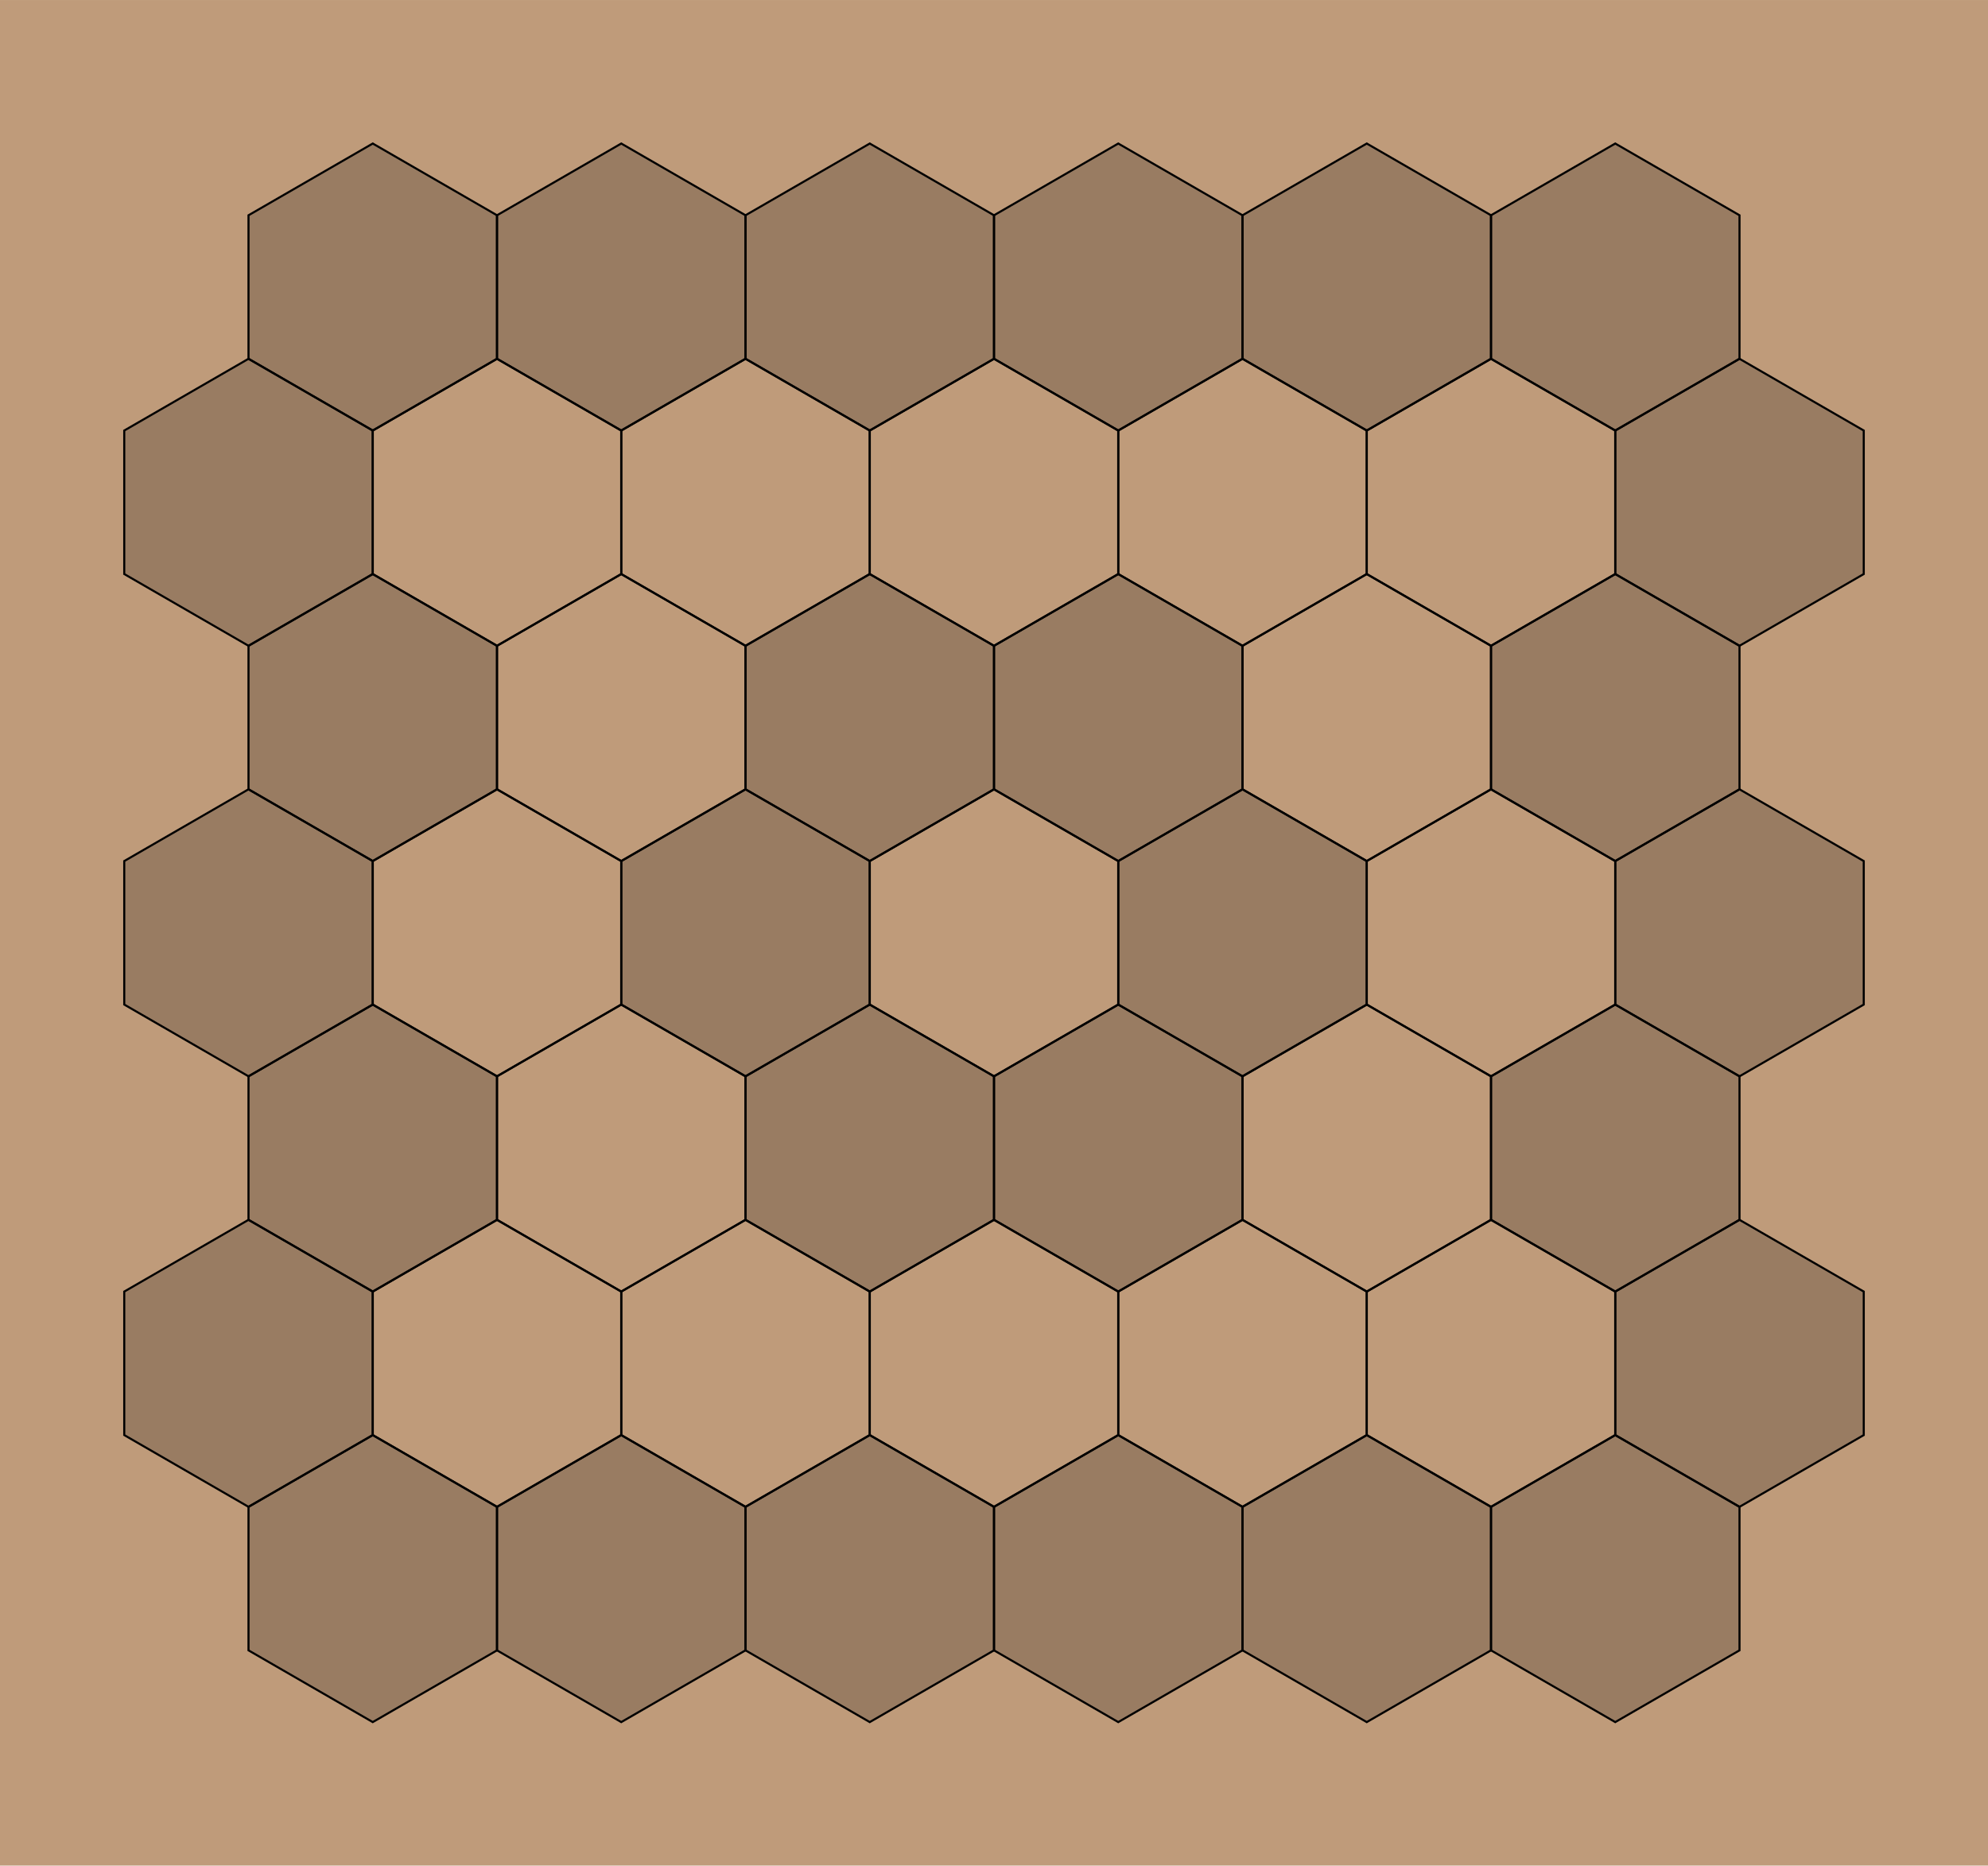
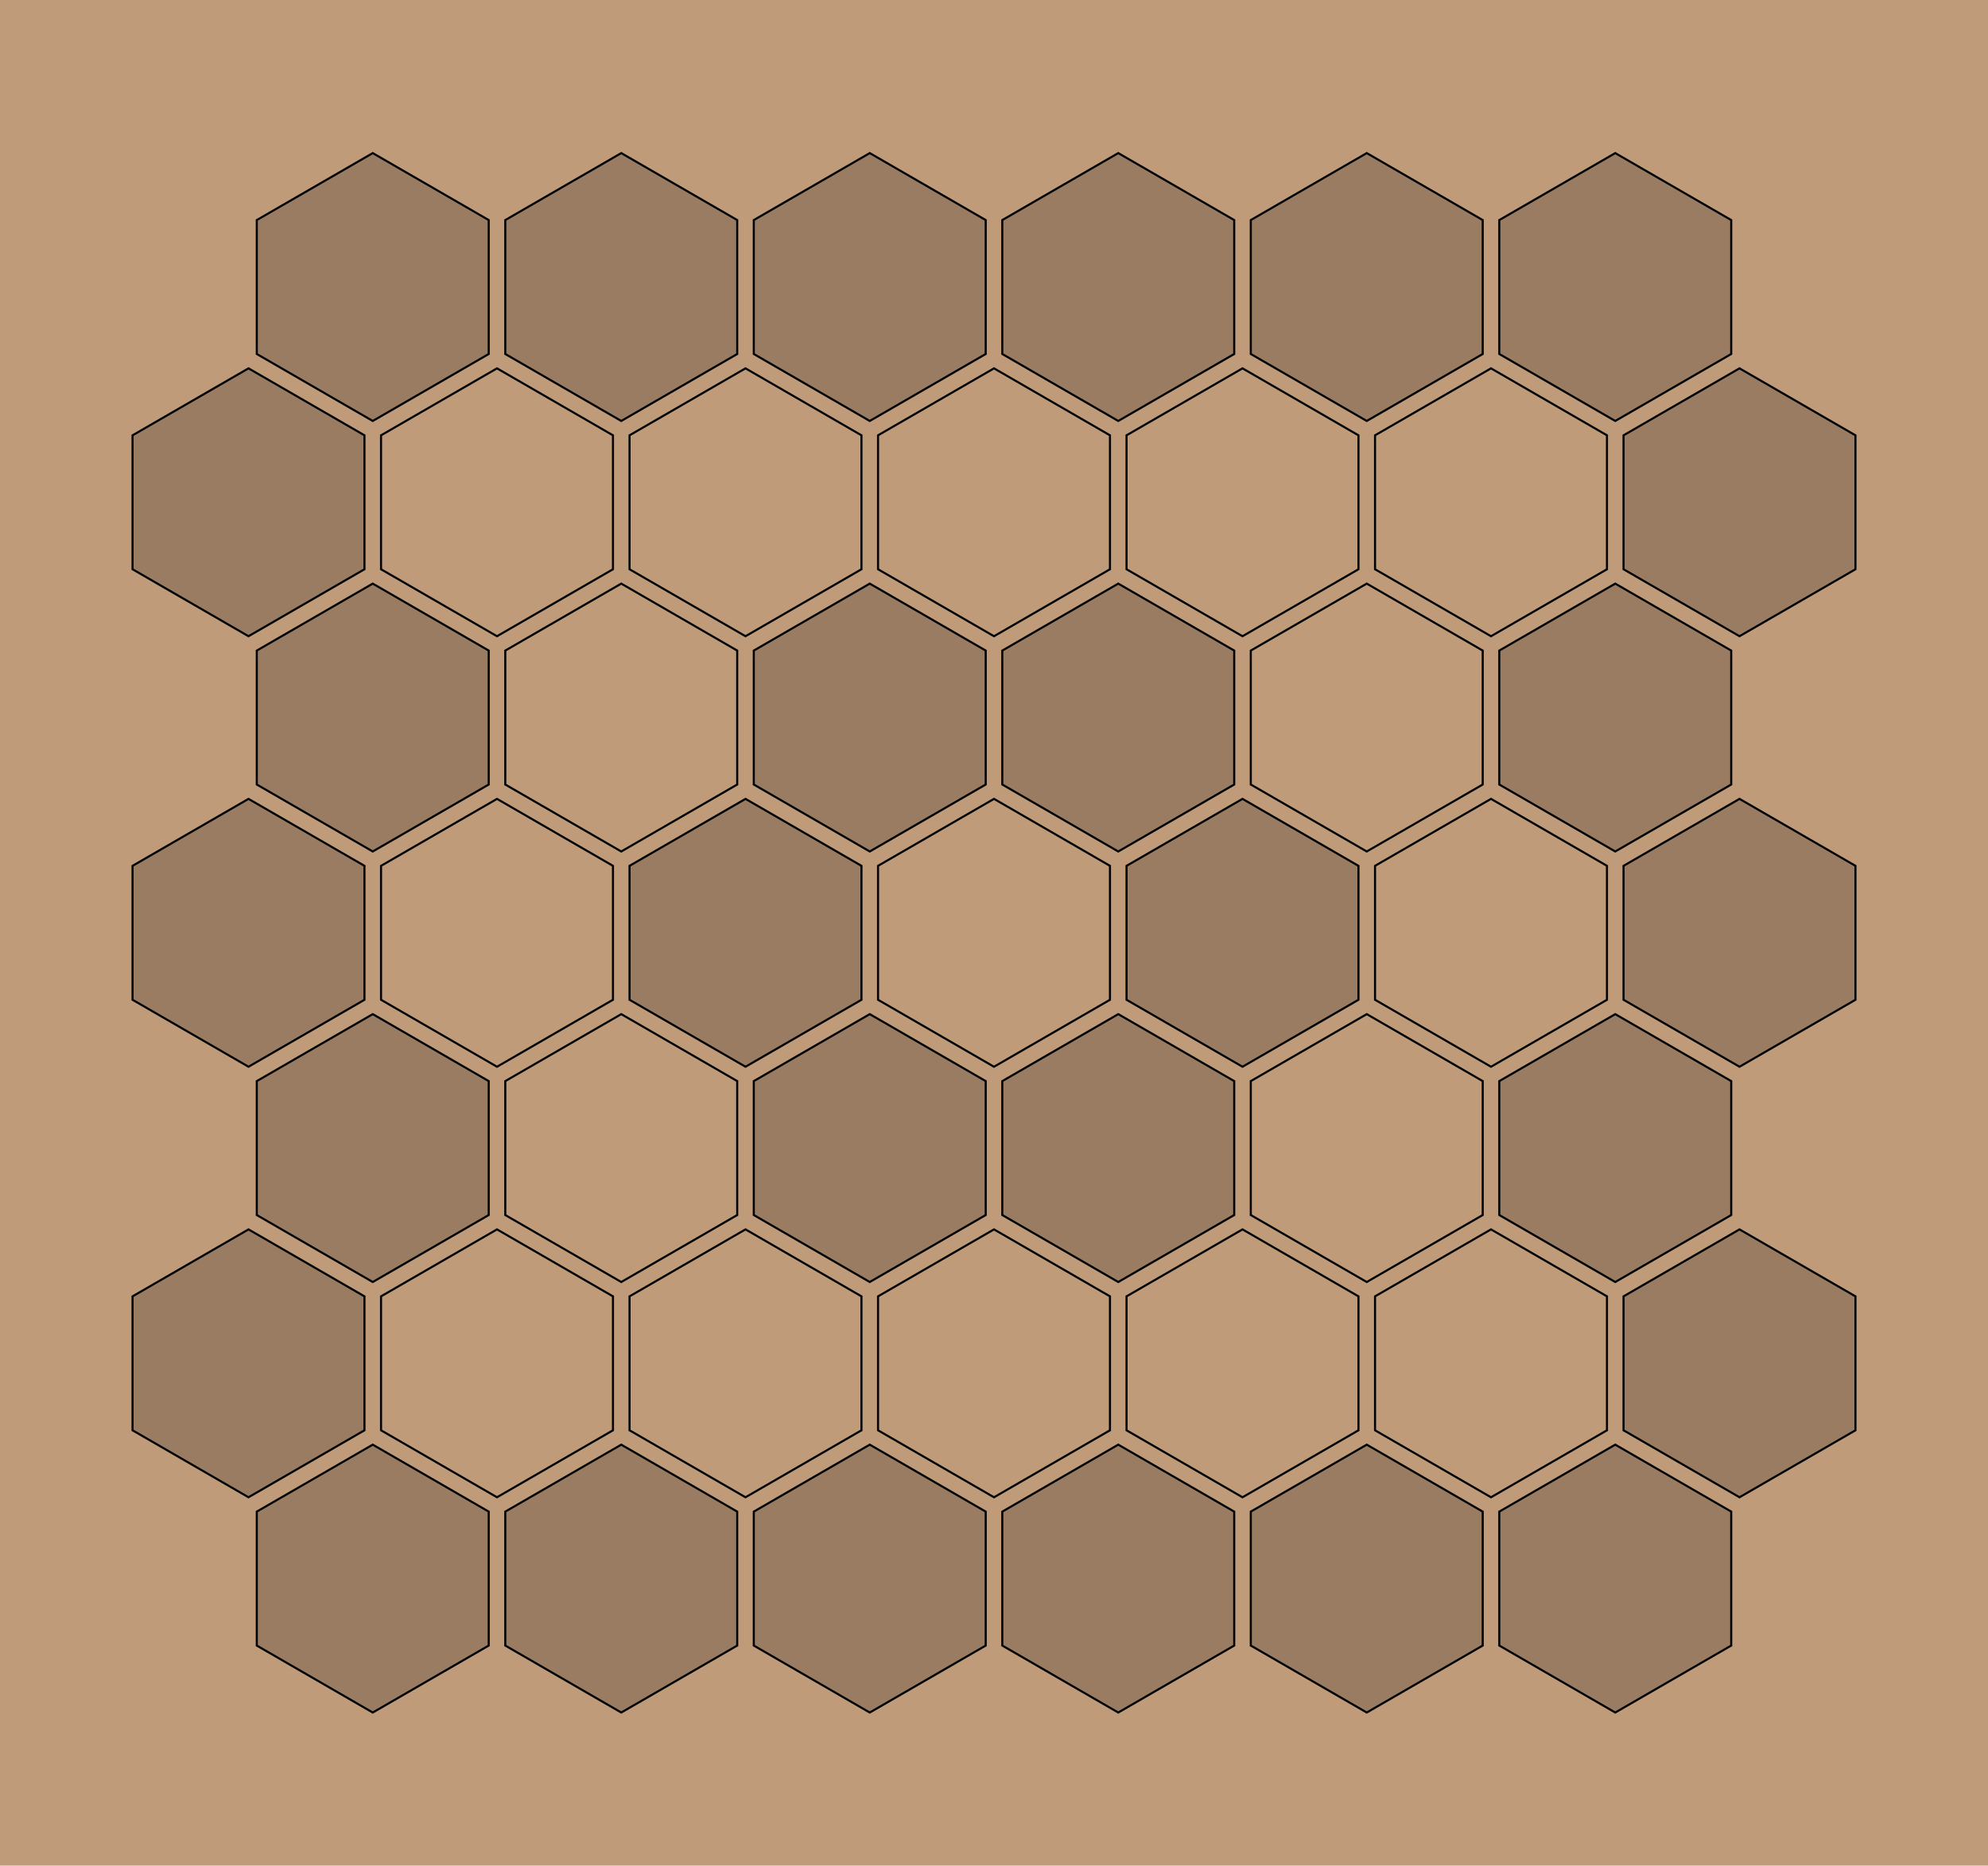
<svg xmlns="http://www.w3.org/2000/svg" width="24.0cm" height="22.517cm" viewBox="-2048.0 -1921.422 4096 3842.843">
  <defs>
</defs>
  <rect x="-2048.0" y="-1921.422" width="4096" height="3842.843" fill="#BF9B7A" />
-   <path d="M-1024,1182.413 L-1280,1034.612 L-1536,1182.413 L-1536,1478.017 L-1280,1625.818 L-1024,1478.017 Z" fill-opacity="0.2" stroke="black" stroke-width="4.267" />
-   <path d="M-512,1182.413 L-768,1034.612 L-1024,1182.413 L-1024,1478.017 L-768,1625.818 L-512,1478.017 Z" fill-opacity="0.2" stroke="black" stroke-width="4.267" />
-   <path d="M-1.7053025658242404e-13,1182.413 L-256,1034.612 L-512,1182.413 L-512,1478.017 L-256,1625.818 L-2.8421709430404007e-13,1478.017 Z" fill-opacity="0.2" stroke="black" stroke-width="4.267" />
-   <path d="M512,1182.413 L256,1034.612 L-2.2737367544323206e-13,1182.413 L-2.8421709430404007e-13,1478.017 L256,1625.818 L512,1478.017 Z" fill-opacity="0.2" stroke="black" stroke-width="4.267" />
-   <path d="M1024,1182.413 L768,1034.612 L512,1182.413 L512,1478.017 L768,1625.818 L1024,1478.017 Z" fill-opacity="0.2" stroke="black" stroke-width="4.267" />
-   <path d="M1536,1182.413 L1280,1034.612 L1024,1182.413 L1024,1478.017 L1280,1625.818 L1536,1478.017 Z" fill-opacity="0.2" stroke="black" stroke-width="4.267" />
-   <path d="M-1280.0,739.008 L-1536.0,591.207 L-1792.0,739.008 L-1792.0,1034.612 L-1536.0,1182.413 L-1280.0,1034.612 Z" fill-opacity="0.2" stroke="black" stroke-width="4.267" />
-   <path d="M-768.0,739.008 L-1024.0,591.207 L-1280.0,739.008 L-1280.0,1034.612 L-1024.0,1182.413 L-768.0,1034.612 Z" fill-opacity="0.0" stroke="black" stroke-width="4.267" />
-   <path d="M-256,739.008 L-512,591.207 L-768,739.008 L-768,1034.612 L-512,1182.413 L-256,1034.612 Z" fill-opacity="0.0" stroke="black" stroke-width="4.267" />
-   <path d="M256,739.008 L-9.558635364737762e-14,591.207 L-256,739.008 L-256,1034.612 L-1.6798828994433128e-13,1182.413 L256,1034.612 Z" fill-opacity="0.0" stroke="black" stroke-width="4.267" />
-   <path d="M768.0,739.008 L512,591.207 L256,739.008 L256,1034.612 L512,1182.413 L768,1034.612 Z" fill-opacity="0.0" stroke="black" stroke-width="4.267" />
-   <path d="M1280.0,739.008 L1024,591.207 L768,739.008 L768,1034.612 L1024,1182.413 L1280,1034.612 Z" fill-opacity="0.0" stroke="black" stroke-width="4.267" />
-   <path d="M1792.0,739.008 L1536.0,591.207 L1280.0,739.008 L1280.0,1034.612 L1536.0,1182.413 L1792.0,1034.612 Z" fill-opacity="0.2" stroke="black" stroke-width="4.267" />
-   <path d="M-1024.0,295.603 L-1280.0,147.802 L-1536.0,295.603 L-1536.0,591.207 L-1280.0,739.008 L-1024.0,591.207 Z" fill-opacity="0.2" stroke="black" stroke-width="4.267" />
-   <path d="M-512,295.603 L-768.0,147.802 L-1024.0,295.603 L-1024.0,591.207 L-768.0,739.008 L-512.0,591.207 Z" fill-opacity="0.0" stroke="black" stroke-width="4.267" />
-   <path d="M0.0,295.603 L-256,147.802 L-512.0,295.603 L-512,591.207 L-256,739.008 L-1.1368683772161603e-13,591.207 Z" fill-opacity="0.2" stroke="black" stroke-width="4.267" />
-   <path d="M512.0,295.603 L256,147.802 L-5.684341886080802e-14,295.603 L-1.1368683772161603e-13,591.207 L256,739.008 L512,591.207 Z" fill-opacity="0.2" stroke="black" stroke-width="4.267" />
-   <path d="M1024.0,295.603 L768.0,147.802 L512.0,295.603 L512,591.207 L768.0,739.008 L1024.0,591.207 Z" fill-opacity="0.0" stroke="black" stroke-width="4.267" />
-   <path d="M1536.0,295.603 L1280.0,147.802 L1024.0,295.603 L1024.0,591.207 L1280.0,739.008 L1536.0,591.207 Z" fill-opacity="0.2" stroke="black" stroke-width="4.267" />
-   <path d="M-1280.0,-147.802 L-1536.0,-295.603 L-1792.0,-147.802 L-1792.0,147.802 L-1536.0,295.603 L-1280.0,147.802 Z" fill-opacity="0.2" stroke="black" stroke-width="4.267" />
-   <path d="M-768.0,-147.802 L-1024.0,-295.603 L-1280.0,-147.802 L-1280.0,147.802 L-1024.0,295.603 L-768.0,147.802 Z" fill-opacity="0.0" stroke="black" stroke-width="4.267" />
-   <path d="M-256,-147.802 L-512.0,-295.603 L-768.0,-147.802 L-768.0,147.802 L-512.0,295.603 L-256,147.802 Z" fill-opacity="0.2" stroke="black" stroke-width="4.267" />
-   <path d="M256,-147.802 L1.8100484074238413e-14,-295.603 L-256.0,-147.802 L-256,147.802 L-5.4301452222715234e-14,295.603 L256,147.802 Z" fill-opacity="0.0" stroke="black" stroke-width="4.267" />
-   <path d="M768.0,-147.802 L512.0,-295.603 L256.0,-147.802 L256,147.802 L512,295.603 L768.0,147.802 Z" fill-opacity="0.2" stroke="black" stroke-width="4.267" />
-   <path d="M1280.0,-147.802 L1024.0,-295.603 L768.0,-147.802 L768.0,147.802 L1024.0,295.603 L1280.0,147.802 Z" fill-opacity="0.0" stroke="black" stroke-width="4.267" />
-   <path d="M1792.0,-147.802 L1536.0,-295.603 L1280.0,-147.802 L1280.0,147.802 L1536.0,295.603 L1792.0,147.802 Z" fill-opacity="0.2" stroke="black" stroke-width="4.267" />
-   <path d="M-1024.0,-591.207 L-1280.0,-739.008 L-1536.0,-591.207 L-1536.0,-295.603 L-1280.0,-147.802 L-1024.0,-295.603 Z" fill-opacity="0.2" stroke="black" stroke-width="4.267" />
-   <path d="M-512,-591.207 L-768.0,-739.008 L-1024.0,-591.207 L-1024.0,-295.603 L-768.0,-147.802 L-512.0,-295.603 Z" fill-opacity="0.0" stroke="black" stroke-width="4.267" />
-   <path d="M1.1368683772161603e-13,-591.207 L-256,-739.008 L-512,-591.207 L-512.0,-295.603 L-256.0,-147.802 L0.0,-295.603 Z" fill-opacity="0.2" stroke="black" stroke-width="4.267" />
-   <path d="M512,-591.207 L256,-739.008 L5.684341886080802e-14,-591.207 L0.0,-295.603 L256.0,-147.802 L512.0,-295.603 Z" fill-opacity="0.2" stroke="black" stroke-width="4.267" />
-   <path d="M1024.0,-591.207 L768.0,-739.008 L512.0,-591.207 L512,-295.603 L768.0,-147.802 L1024.0,-295.603 Z" fill-opacity="0.0" stroke="black" stroke-width="4.267" />
-   <path d="M1536.0,-591.207 L1280.0,-739.008 L1024.0,-591.207 L1024.0,-295.603 L1280.0,-147.802 L1536.0,-295.603 Z" fill-opacity="0.2" stroke="black" stroke-width="4.267" />
-   <path d="M-1280.0,-1034.612 L-1536.0,-1182.413 L-1792.0,-1034.612 L-1792.0,-739.008 L-1536.0,-591.207 L-1280.0,-739.008 Z" fill-opacity="0.2" stroke="black" stroke-width="4.267" />
-   <path d="M-768,-1034.612 L-1024,-1182.413 L-1280.0,-1034.612 L-1280.0,-739.008 L-1024,-591.207 L-768.0,-739.008 Z" fill-opacity="0.0" stroke="black" stroke-width="4.267" />
-   <path d="M-256,-1034.612 L-512,-1182.413 L-768,-1034.612 L-768.0,-739.008 L-512,-591.207 L-256,-739.008 Z" fill-opacity="0.0" stroke="black" stroke-width="4.267" />
-   <path d="M256,-1034.612 L1.3178732179585444e-13,-1182.413 L-256,-1034.612 L-256,-739.008 L5.93853854989008e-14,-591.207 L256,-739.008 Z" fill-opacity="0.0" stroke="black" stroke-width="4.267" />
-   <path d="M768,-1034.612 L512,-1182.413 L256,-1034.612 L256,-739.008 L512,-591.207 L768.0,-739.008 Z" fill-opacity="0.0" stroke="black" stroke-width="4.267" />
-   <path d="M1280.0,-1034.612 L1024.0,-1182.413 L768.0,-1034.612 L768.0,-739.008 L1024.0,-591.207 L1280.0,-739.008 Z" fill-opacity="0.0" stroke="black" stroke-width="4.267" />
-   <path d="M1792.0,-1034.612 L1536.0,-1182.413 L1280.0,-1034.612 L1280.0,-739.008 L1536.0,-591.207 L1792.0,-739.008 Z" fill-opacity="0.2" stroke="black" stroke-width="4.267" />
-   <path d="M-1024,-1478.017 L-1280,-1625.818 L-1536,-1478.017 L-1536,-1182.413 L-1280,-1034.612 L-1024,-1182.413 Z" fill-opacity="0.2" stroke="black" stroke-width="4.267" />
-   <path d="M-512,-1478.017 L-768,-1625.818 L-1024,-1478.017 L-1024,-1182.413 L-768,-1034.612 L-512,-1182.413 Z" fill-opacity="0.2" stroke="black" stroke-width="4.267" />
-   <path d="M2.8421709430404007e-13,-1478.017 L-256,-1625.818 L-512,-1478.017 L-512,-1182.413 L-256,-1034.612 L1.7053025658242404e-13,-1182.413 Z" fill-opacity="0.2" stroke="black" stroke-width="4.267" />
-   <path d="M512,-1478.017 L256,-1625.818 L2.2737367544323206e-13,-1478.017 L1.7053025658242404e-13,-1182.413 L256,-1034.612 L512,-1182.413 Z" fill-opacity="0.2" stroke="black" stroke-width="4.267" />
-   <path d="M1024,-1478.017 L768,-1625.818 L512,-1478.017 L512,-1182.413 L768,-1034.612 L1024,-1182.413 Z" fill-opacity="0.2" stroke="black" stroke-width="4.267" />
-   <path d="M1536,-1478.017 L1280,-1625.818 L1024,-1478.017 L1024,-1182.413 L1280,-1034.612 L1536,-1182.413 Z" fill-opacity="0.2" stroke="black" stroke-width="4.267" />
+   <path d="M-1041.067,1192.267 L-1280,1054.319 L-1518.933,1192.267 L-1518.933,1468.163 L-1280,1606.111 L-1041.067,1468.163 Z" fill-opacity="0.2" stroke="black" stroke-width="4.267" />
+   <path d="M-529.067,1192.267 L-768,1054.319 L-1006.933,1192.267 L-1006.933,1468.163 L-768,1606.111 L-529.067,1468.163 Z" fill-opacity="0.2" stroke="black" stroke-width="4.267" />
+   <path d="M-17.067,1192.267 L-256,1054.319 L-494.933,1192.267 L-494.933,1468.163 L-256,1606.111 L-17.067,1468.163 Z" fill-opacity="0.2" stroke="black" stroke-width="4.267" />
+   <path d="M494.933,1192.267 L256,1054.319 L17.067,1192.267 L17.067,1468.163 L256,1606.111 L494.933,1468.163 Z" fill-opacity="0.2" stroke="black" stroke-width="4.267" />
+   <path d="M1006.933,1192.267 L768,1054.319 L529.067,1192.267 L529.067,1468.163 L768,1606.111 L1006.933,1468.163 Z" fill-opacity="0.2" stroke="black" stroke-width="4.267" />
+   <path d="M1518.933,1192.267 L1280,1054.319 L1041.067,1192.267 L1041.067,1468.163 L1280,1606.111 L1518.933,1468.163 Z" fill-opacity="0.2" stroke="black" stroke-width="4.267" />
+   <path d="M-1297.067,748.862 L-1536.0,610.914 L-1774.933,748.862 L-1774.933,1024.758 L-1536.0,1162.706 L-1297.067,1024.758 Z" fill-opacity="0.2" stroke="black" stroke-width="4.267" />
+   <path d="M-785.067,748.862 L-1024.0,610.914 L-1262.933,748.862 L-1262.933,1024.758 L-1024.0,1162.706 L-785.067,1024.758 Z" fill-opacity="0.0" stroke="black" stroke-width="4.267" />
+   <path d="M-273.067,748.862 L-512,610.914 L-750.933,748.862 L-750.933,1024.758 L-512,1162.706 L-273.067,1024.758 Z" fill-opacity="0.0" stroke="black" stroke-width="4.267" />
+   <path d="M238.933,748.862 L-9.679305258566017e-14,610.914 L-238.933,748.862 L-238.933,1024.758 L-1.6436819312948358e-13,1162.706 L238.933,1024.758 Z" fill-opacity="0.0" stroke="black" stroke-width="4.267" />
+   <path d="M750.933,748.862 L512,610.914 L273.067,748.862 L273.067,1024.758 L512,1162.706 L750.933,1024.758 Z" fill-opacity="0.0" stroke="black" stroke-width="4.267" />
+   <path d="M1262.933,748.862 L1024,610.914 L785.067,748.862 L785.067,1024.758 L1024,1162.706 L1262.933,1024.758 Z" fill-opacity="0.0" stroke="black" stroke-width="4.267" />
+   <path d="M1774.933,748.862 L1536.0,610.914 L1297.067,748.862 L1297.067,1024.758 L1536.0,1162.706 L1774.933,1024.758 Z" fill-opacity="0.2" stroke="black" stroke-width="4.267" />
+   <path d="M-1041.067,305.457 L-1280.0,167.509 L-1518.933,305.457 L-1518.933,581.353 L-1280.0,719.301 L-1041.067,581.353 Z" fill-opacity="0.2" stroke="black" stroke-width="4.267" />
+   <path d="M-529.067,305.457 L-768.0,167.509 L-1006.933,305.457 L-1006.933,581.353 L-768.0,719.301 L-529.067,581.353 Z" fill-opacity="0.0" stroke="black" stroke-width="4.267" />
+   <path d="M-17.067,305.457 L-256,167.509 L-494.933,305.457 L-494.933,581.353 L-256,719.301 L-17.067,581.353 Z" fill-opacity="0.2" stroke="black" stroke-width="4.267" />
+   <path d="M494.933,305.457 L256,167.509 L17.067,305.457 L17.067,581.353 L256,719.301 L494.933,581.353 Z" fill-opacity="0.2" stroke="black" stroke-width="4.267" />
+   <path d="M1006.933,305.457 L768.0,167.509 L529.067,305.457 L529.067,581.353 L768.0,719.301 L1006.933,581.353 Z" fill-opacity="0.0" stroke="black" stroke-width="4.267" />
+   <path d="M1518.933,305.457 L1280.0,167.509 L1041.067,305.457 L1041.067,581.353 L1280.0,719.301 L1518.933,581.353 Z" fill-opacity="0.2" stroke="black" stroke-width="4.267" />
+   <path d="M-1297.067,-137.948 L-1536.0,-275.896 L-1774.933,-137.948 L-1774.933,137.948 L-1536.0,275.896 L-1297.067,137.948 Z" fill-opacity="0.2" stroke="black" stroke-width="4.267" />
+   <path d="M-785.067,-137.948 L-1024.0,-275.896 L-1262.933,-137.948 L-1262.933,137.948 L-1024.0,275.896 L-785.067,137.948 Z" fill-opacity="0.0" stroke="black" stroke-width="4.267" />
+   <path d="M-273.067,-137.948 L-512.0,-275.896 L-750.933,-137.948 L-750.933,137.948 L-512.0,275.896 L-273.067,137.948 Z" fill-opacity="0.2" stroke="black" stroke-width="4.267" />
+   <path d="M238.933,-137.948 L1.6893785135955852e-14,-275.896 L-238.933,-137.948 L-238.933,137.948 L-5.0681355407867556e-14,275.896 L238.933,137.948 Z" fill-opacity="0.0" stroke="black" stroke-width="4.267" />
+   <path d="M750.933,-137.948 L512.0,-275.896 L273.067,-137.948 L273.067,137.948 L512,275.896 L750.933,137.948 Z" fill-opacity="0.2" stroke="black" stroke-width="4.267" />
+   <path d="M1262.933,-137.948 L1024.0,-275.896 L785.067,-137.948 L785.067,137.948 L1024.0,275.896 L1262.933,137.948 Z" fill-opacity="0.0" stroke="black" stroke-width="4.267" />
+   <path d="M1774.933,-137.948 L1536.0,-275.896 L1297.067,-137.948 L1297.067,137.948 L1536.0,275.896 L1774.933,137.948 Z" fill-opacity="0.2" stroke="black" stroke-width="4.267" />
+   <path d="M-1041.067,-581.353 L-1280.0,-719.301 L-1518.933,-581.353 L-1518.933,-305.457 L-1280.0,-167.509 L-1041.067,-305.457 Z" fill-opacity="0.2" stroke="black" stroke-width="4.267" />
+   <path d="M-529.067,-581.353 L-768.0,-719.301 L-1006.933,-581.353 L-1006.933,-305.457 L-768.0,-167.509 L-529.067,-305.457 Z" fill-opacity="0.0" stroke="black" stroke-width="4.267" />
+   <path d="M-17.067,-581.353 L-256,-719.301 L-494.933,-581.353 L-494.933,-305.457 L-256.0,-167.509 L-17.067,-305.457 Z" fill-opacity="0.2" stroke="black" stroke-width="4.267" />
+   <path d="M494.933,-581.353 L256,-719.301 L17.067,-581.353 L17.067,-305.457 L256.0,-167.509 L494.933,-305.457 Z" fill-opacity="0.2" stroke="black" stroke-width="4.267" />
+   <path d="M1006.933,-581.353 L768.0,-719.301 L529.067,-581.353 L529.067,-305.457 L768.0,-167.509 L1006.933,-305.457 Z" fill-opacity="0.0" stroke="black" stroke-width="4.267" />
+   <path d="M1518.933,-581.353 L1280.0,-719.301 L1041.067,-581.353 L1041.067,-305.457 L1280.0,-167.509 L1518.933,-305.457 Z" fill-opacity="0.2" stroke="black" stroke-width="4.267" />
+   <path d="M-1297.067,-1024.758 L-1536.0,-1162.706 L-1774.933,-1024.758 L-1774.933,-748.862 L-1536.0,-610.914 L-1297.067,-748.862 Z" fill-opacity="0.2" stroke="black" stroke-width="4.267" />
+   <path d="M-785.067,-1024.758 L-1024,-1162.706 L-1262.933,-1024.758 L-1262.933,-748.862 L-1024,-610.914 L-785.067,-748.862 Z" fill-opacity="0.0" stroke="black" stroke-width="4.267" />
+   <path d="M-273.067,-1024.758 L-512,-1162.706 L-750.933,-1024.758 L-750.933,-748.862 L-512,-610.914 L-273.067,-748.862 Z" fill-opacity="0.0" stroke="black" stroke-width="4.267" />
+   <path d="M238.933,-1024.758 L1.305806228575719e-13,-1162.706 L-238.933,-1024.758 L-238.933,-748.862 L6.300548231374848e-14,-610.914 L238.933,-748.862 Z" fill-opacity="0.0" stroke="black" stroke-width="4.267" />
+   <path d="M750.933,-1024.758 L512,-1162.706 L273.067,-1024.758 L273.067,-748.862 L512,-610.914 L750.933,-748.862 Z" fill-opacity="0.0" stroke="black" stroke-width="4.267" />
+   <path d="M1262.933,-1024.758 L1024.0,-1162.706 L785.067,-1024.758 L785.067,-748.862 L1024.0,-610.914 L1262.933,-748.862 Z" fill-opacity="0.0" stroke="black" stroke-width="4.267" />
+   <path d="M1774.933,-1024.758 L1536.0,-1162.706 L1297.067,-1024.758 L1297.067,-748.862 L1536.0,-610.914 L1774.933,-748.862 Z" fill-opacity="0.2" stroke="black" stroke-width="4.267" />
+   <path d="M-1041.067,-1468.163 L-1280,-1606.111 L-1518.933,-1468.163 L-1518.933,-1192.267 L-1280,-1054.319 L-1041.067,-1192.267 Z" fill-opacity="0.2" stroke="black" stroke-width="4.267" />
+   <path d="M-529.067,-1468.163 L-768,-1606.111 L-1006.933,-1468.163 L-1006.933,-1192.267 L-768,-1054.319 L-529.067,-1192.267 Z" fill-opacity="0.2" stroke="black" stroke-width="4.267" />
+   <path d="M-17.067,-1468.163 L-256,-1606.111 L-494.933,-1468.163 L-494.933,-1192.267 L-256,-1054.319 L-17.067,-1192.267 Z" fill-opacity="0.2" stroke="black" stroke-width="4.267" />
+   <path d="M494.933,-1468.163 L256,-1606.111 L17.067,-1468.163 L17.067,-1192.267 L256,-1054.319 L494.933,-1192.267 Z" fill-opacity="0.2" stroke="black" stroke-width="4.267" />
+   <path d="M1006.933,-1468.163 L768,-1606.111 L529.067,-1468.163 L529.067,-1192.267 L768,-1054.319 L1006.933,-1192.267 Z" fill-opacity="0.2" stroke="black" stroke-width="4.267" />
+   <path d="M1518.933,-1468.163 L1280,-1606.111 L1041.067,-1468.163 L1041.067,-1192.267 L1280,-1054.319 L1518.933,-1192.267 Z" fill-opacity="0.2" stroke="black" stroke-width="4.267" />
</svg>
